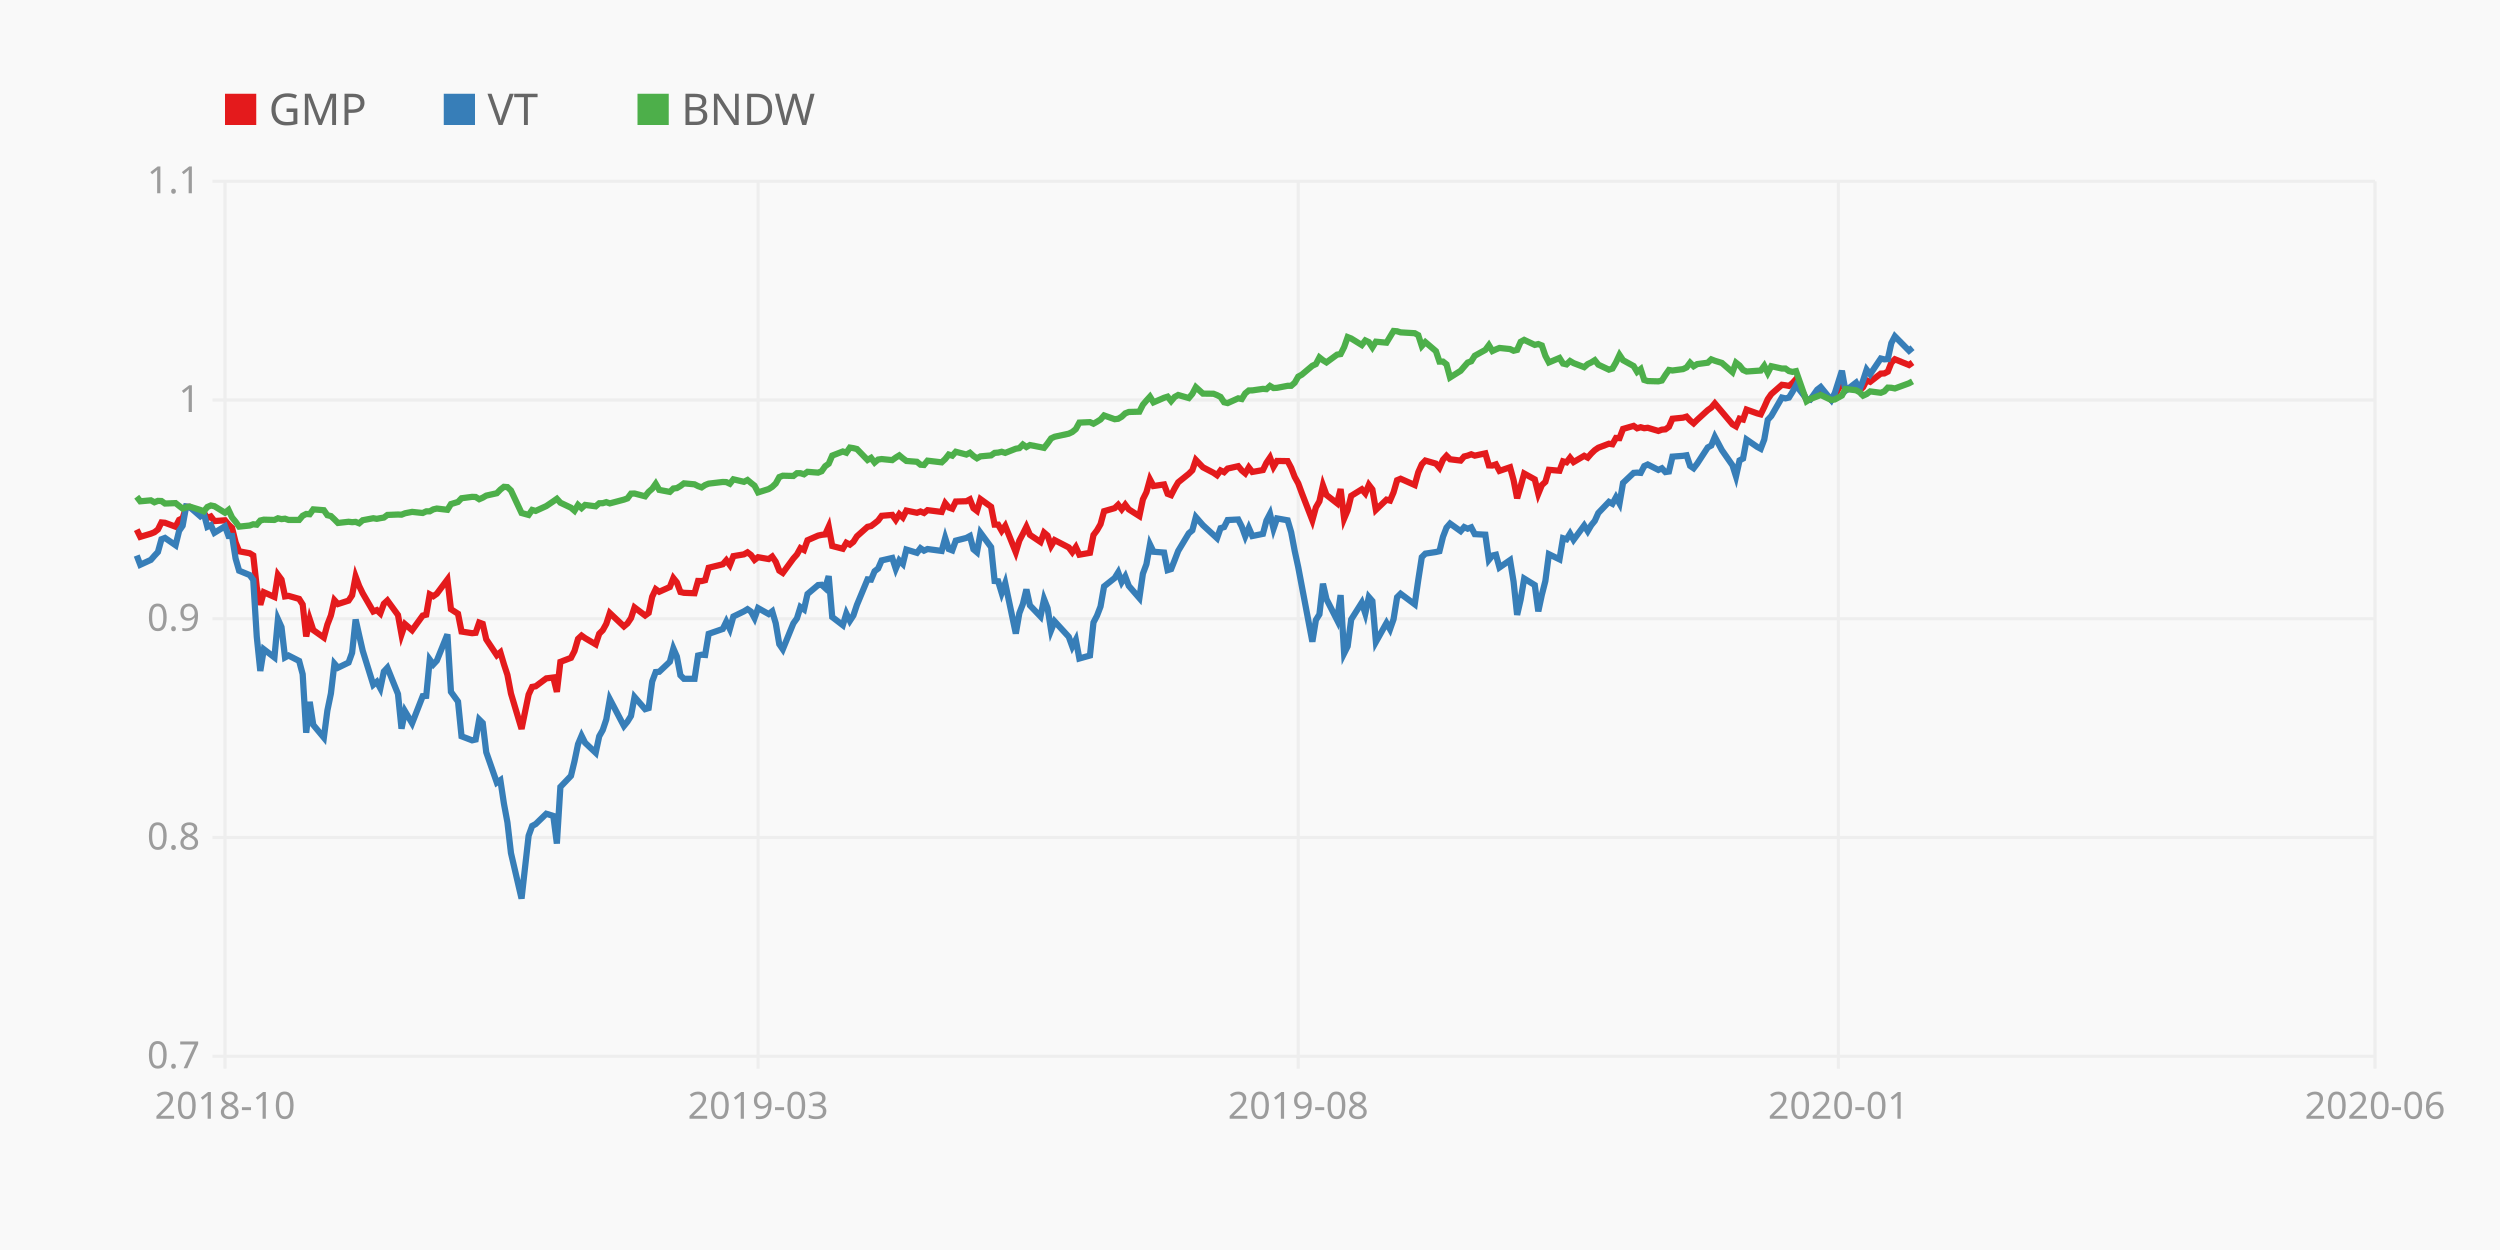
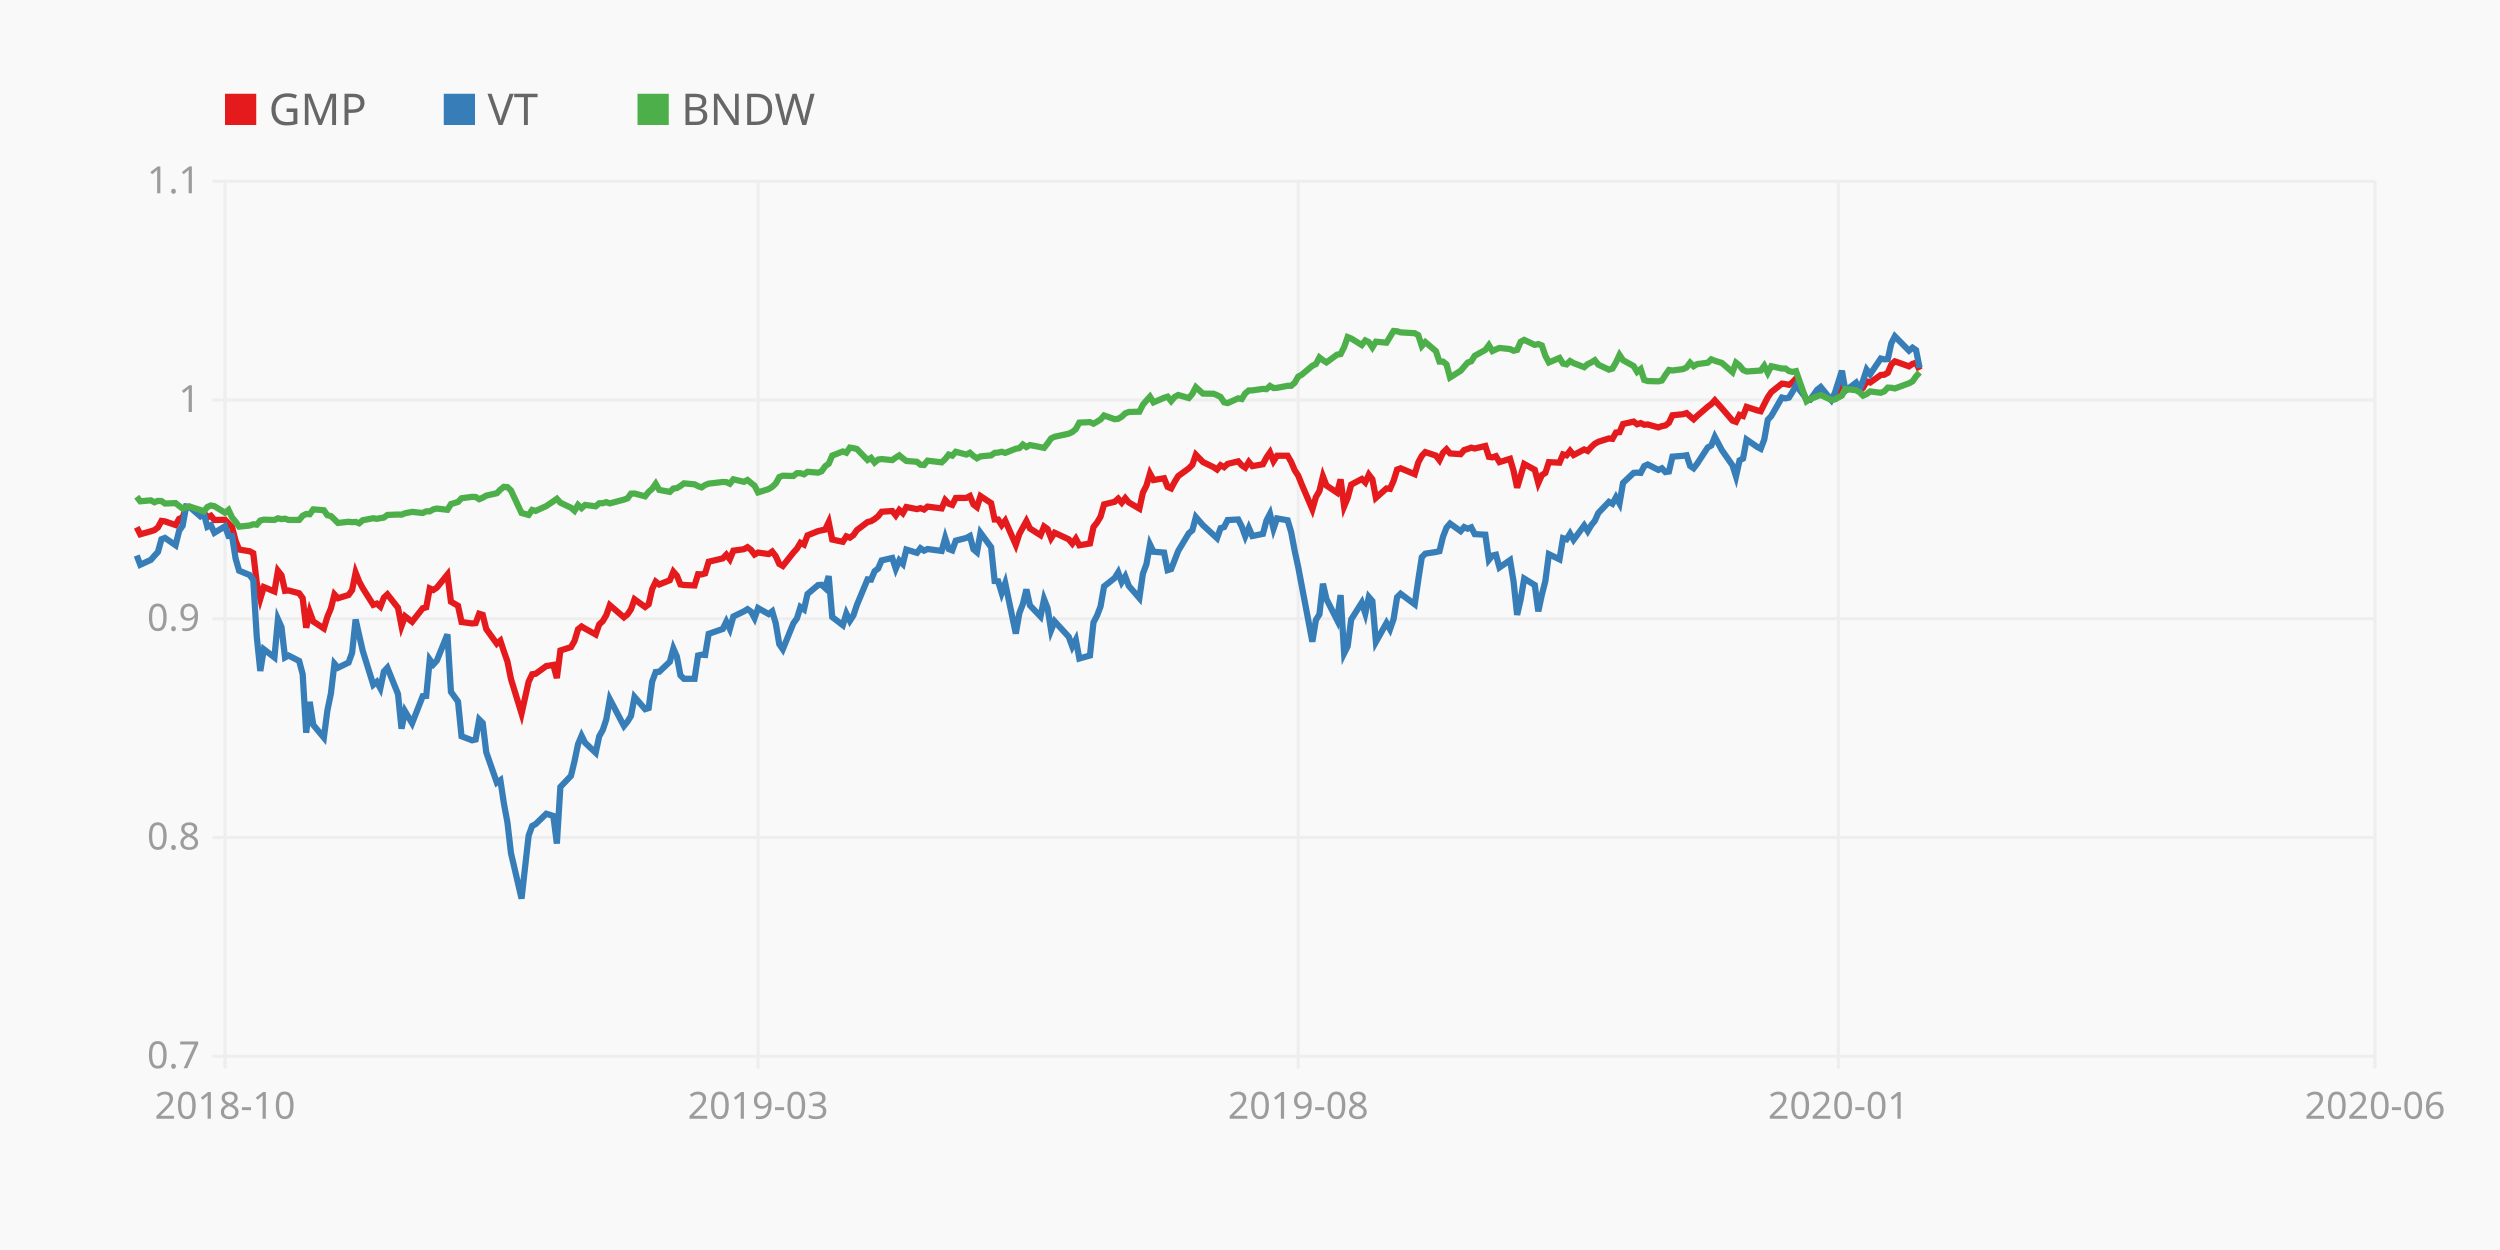
<svg xmlns="http://www.w3.org/2000/svg" height="400" version="1.1" width="800">
  <g>
    <rect fill="#f9f9f9" height="400" width="800" x="0" y="0" />
    <g transform="translate(40 40)">
      <g transform="translate(32 0)">
        <g transform="translate(0 0)">
          <g transform="translate(0 0)">
            <rect fill="#e41a1c" height="10" width="10" x="0" y="-10" />
            <text fill="#666" font-family="Monaco" font-size="14" x="14" y="0">GMP</text>
          </g>
          <g transform="translate(70 0)">
            <rect fill="#377eb8" height="10" width="10" x="0" y="-10" />
            <text fill="#666" font-family="Monaco" font-size="14" x="14" y="0">VT</text>
          </g>
          <g transform="translate(132 0)">
            <rect fill="#4daf4a" height="10" width="10" x="0" y="-10" />
            <text fill="#666" font-family="Monaco" font-size="14" x="14" y="0">BNDW</text>
          </g>
        </g>
      </g>
      <g transform="translate(0 18)">
        <g transform="translate(32 0)">
          <g class="axis bottom">
            <g class="tick">
              <line stroke="#eee" stroke-width="1" x1="0.0" x2="0.0" y1="0" y2="284.0" />
              <text dy="1em" fill="#9c9c9c" font-family="Monaco" text-anchor="middle" x="0.0" y="288.0">2018-10</text>
            </g>
            <g class="tick">
              <line stroke="#eee" stroke-width="1" x1="170.588" x2="170.588" y1="0" y2="284.0" />
              <text dy="1em" fill="#9c9c9c" font-family="Monaco" text-anchor="middle" x="170.588" y="288.0">2019-03</text>
            </g>
            <g class="tick">
              <line stroke="#eee" stroke-width="1" x1="343.435" x2="343.435" y1="0" y2="284.0" />
              <text dy="1em" fill="#9c9c9c" font-family="Monaco" text-anchor="middle" x="343.435" y="288.0">2019-08</text>
            </g>
            <g class="tick">
              <line stroke="#eee" stroke-width="1" x1="516.282" x2="516.282" y1="0" y2="284.0" />
              <text dy="1em" fill="#9c9c9c" font-family="Monaco" text-anchor="middle" x="516.282" y="288.0">2020-01</text>
            </g>
            <g class="tick">
              <line stroke="#eee" stroke-width="1" x1="688.0" x2="688.0" y1="0" y2="284.0" />
              <text dy="1em" fill="#9c9c9c" font-family="Monaco" text-anchor="middle" x="688.0" y="288.0">2020-06</text>
            </g>
          </g>
          <g class="axis left">
            <g class="tick">
              <line stroke="#eee" stroke-width="1" x1="-4" x2="688.0" y1="280" y2="280" />
              <text dy="0.32em" fill="#9c9c9c" font-family="Monaco" text-anchor="end" x="-8" y="280">0.7</text>
            </g>
            <g class="tick">
              <line stroke="#eee" stroke-width="1" x1="-4" x2="688.0" y1="210.00" y2="210.00" />
              <text dy="0.32em" fill="#9c9c9c" font-family="Monaco" text-anchor="end" x="-8" y="210.00">0.8</text>
            </g>
            <g class="tick">
              <line stroke="#eee" stroke-width="1" x1="-4" x2="688.0" y1="140.0" y2="140.0" />
              <text dy="0.32em" fill="#9c9c9c" font-family="Monaco" text-anchor="end" x="-8" y="140.0">0.9</text>
            </g>
            <g class="tick">
              <line stroke="#eee" stroke-width="1" x1="-4" x2="688.0" y1="70.00" y2="70.00" />
              <text dy="0.32em" fill="#9c9c9c" font-family="Monaco" text-anchor="end" x="-8" y="70.00">1</text>
            </g>
            <g class="tick">
              <line stroke="#eee" stroke-width="1" x1="-4" x2="688.0" y1="0" y2="0" />
              <text dy="0.32em" fill="#9c9c9c" font-family="Monaco" text-anchor="end" x="-8" y="0">1.1</text>
            </g>
          </g>
          <g>
            <g class="series lines">
-               <path d="M -28.243 111.489 L -27.113 113.786 L -23.724 112.775 L -22.594 112.321 L -21.465 111.445 L -20.335 109.183 L -19.205 109.293 L -15.816 110.545 L -14.686 108.363 L -13.557 107.821 L -12.427 104.202 L -11.297 104.19 L -7.908 106.309 L -6.778 106.02 L -5.649 107.792 L -4.519 107.285 L -3.389 108.746 L 0.0 108.498 L 1.13 109.854 L 2.259 110.912 L 3.389 115.55 L 4.519 118.42 L 7.908 119.041 L 9.038 119.738 L 10.167 129.994 L 11.297 135.524 L 12.427 131.523 L 15.816 133.018 L 16.946 125.936 L 18.076 127.462 L 19.205 132.842 L 20.335 132.678 L 23.724 133.649 L 24.854 135.441 L 25.984 145.674 L 27.113 140.178 L 28.243 143.62 L 31.632 146.019 L 32.762 141.869 L 33.892 138.928 L 35.021 134.057 L 36.151 135.286 L 39.54 134.195 L 40.67 132.506 L 41.8 126.494 L 42.929 129.507 L 44.059 131.843 L 47.448 137.681 L 48.578 137.232 L 49.708 138.299 L 50.837 135.209 L 51.967 134.158 L 55.356 138.808 L 56.486 145.047 L 57.616 141.74 L 59.875 143.681 L 63.264 138.982 L 64.394 138.703 L 65.524 132.192 L 66.654 132.792 L 67.783 131.996 L 71.172 127.461 L 72.302 136.951 L 74.562 138.398 L 75.691 144.092 L 79.08 144.624 L 80.21 144.498 L 81.34 141.218 L 82.47 141.634 L 83.599 146.584 L 86.989 151.69 L 88.118 150.743 L 89.248 154.527 L 90.378 157.965 L 91.507 163.923 L 94.897 175.254 L 97.156 164.263 L 98.286 161.81 L 99.415 161.607 L 102.805 159.082 L 105.064 158.798 L 106.194 163.399 L 107.323 153.799 L 110.713 152.513 L 111.842 150.322 L 112.972 146.44 L 114.102 145.386 L 115.232 146.198 L 118.621 148.19 L 119.75 144.797 L 120.88 143.671 L 122.01 141.63 L 123.14 138.164 L 127.658 142.442 L 128.788 141.489 L 129.918 139.803 L 131.048 136.385 L 134.437 138.962 L 135.567 138.141 L 136.696 132.951 L 137.826 130.546 L 138.956 131.36 L 142.345 129.845 L 143.475 126.988 L 144.604 128.386 L 145.734 131.442 L 146.864 131.701 L 150.253 131.838 L 151.383 127.914 L 152.512 127.948 L 153.642 127.661 L 154.772 123.68 L 159.291 122.571 L 160.42 121.279 L 161.55 122.822 L 162.68 119.965 L 166.069 119.395 L 167.199 118.752 L 168.328 119.6 L 169.458 121.158 L 170.588 120.301 L 173.977 120.899 L 175.107 120.1 L 176.236 121.766 L 177.366 124.604 L 178.496 125.331 L 181.885 120.709 L 183.015 119.443 L 184.144 117.403 L 185.274 117.997 L 186.404 114.877 L 189.793 113.392 L 190.923 113.147 L 192.053 113.025 L 193.182 110.536 L 194.312 116.721 L 197.701 117.6 L 198.831 115.689 L 199.961 116.275 L 201.09 115.382 L 202.22 113.614 L 205.609 110.589 L 206.739 110.344 L 207.869 109.494 L 208.998 108.588 L 210.128 107.061 L 213.517 106.773 L 214.647 108.354 L 215.777 106.544 L 216.906 107.586 L 218.036 105.385 L 221.425 106.085 L 222.555 105.671 L 223.685 106.148 L 224.814 105.249 L 229.333 105.824 L 230.463 103.031 L 231.593 104.387 L 232.722 104.786 L 233.852 102.49 L 237.241 102.396 L 238.371 101.801 L 239.501 104.631 L 240.631 105.498 L 241.76 101.728 L 245.149 104.166 L 246.279 109.881 L 247.409 109.891 L 248.539 111.861 L 249.668 110.27 L 253.057 118.717 L 254.187 114.993 L 255.317 112.835 L 256.447 110.564 L 257.576 113.149 L 260.966 115.432 L 262.095 112.429 L 263.225 113.4 L 264.355 116.681 L 265.484 114.844 L 270.003 117.18 L 271.133 118.693 L 272.263 117.068 L 273.392 119.505 L 276.782 118.904 L 277.911 113.202 L 279.041 111.708 L 280.171 109.743 L 281.3 105.584 L 284.69 104.606 L 285.819 103.527 L 286.949 104.981 L 288.079 103.491 L 289.209 104.995 L 292.598 107.141 L 293.727 101.791 L 294.857 99.504 L 295.987 95.411 L 297.117 97.525 L 300.506 97.024 L 301.635 100.024 L 302.765 100.456 L 303.895 98.266 L 305.025 96.341 L 308.414 93.616 L 309.544 92.494 L 310.673 89.174 L 312.933 91.532 L 316.322 93.3 L 317.452 94.078 L 318.581 92.536 L 319.711 93.093 L 320.841 91.946 L 324.23 91.178 L 325.36 92.539 L 326.489 93.484 L 327.619 91.576 L 328.749 93.024 L 332.138 92.42 L 333.268 90.08 L 334.397 88.415 L 335.527 91.38 L 336.657 89.506 L 340.046 89.561 L 341.176 91.697 L 342.305 94.617 L 343.435 96.668 L 344.565 99.744 L 347.954 108.493 L 349.084 104.373 L 350.213 102.413 L 351.343 97.318 L 352.473 100.394 L 355.862 103.041 L 356.992 98.495 L 358.122 107.955 L 359.251 105.282 L 360.381 100.671 L 363.77 98.581 L 364.9 99.877 L 366.03 97.15 L 367.159 98.623 L 368.289 105.152 L 371.678 101.89 L 372.808 102.184 L 373.938 99.564 L 375.067 95.671 L 376.197 95.196 L 380.716 97.207 L 381.846 93.112 L 382.975 90.561 L 384.105 89.381 L 387.494 90.363 L 388.624 91.687 L 389.754 89.114 L 390.883 87.854 L 392.013 88.968 L 395.402 89.387 L 396.532 88.071 L 397.662 87.794 L 398.791 87.373 L 399.921 87.805 L 403.31 87.079 L 404.44 90.929 L 405.57 90.975 L 406.7 90.598 L 407.829 92.68 L 411.218 91.526 L 412.348 95.646 L 413.478 101.452 L 414.608 97.597 L 415.737 93.535 L 419.126 95.406 L 420.256 99.998 L 421.386 97.232 L 422.516 96.205 L 423.645 92.339 L 427.034 92.634 L 428.164 89.631 L 429.294 89.942 L 430.424 88.453 L 431.553 89.863 L 434.943 87.858 L 436.072 88.444 L 437.202 87.143 L 438.332 86.053 L 439.461 85.272 L 442.851 83.986 L 443.98 84.169 L 445.11 82.142 L 446.24 82.201 L 447.369 79.255 L 450.759 78.281 L 451.888 79.055 L 453.018 78.712 L 454.148 79.027 L 455.278 78.892 L 458.667 79.902 L 459.796 79.493 L 460.926 79.389 L 462.056 78.587 L 463.186 75.995 L 466.575 75.653 L 467.704 75.321 L 468.834 76.548 L 469.964 77.48 L 471.094 76.356 L 474.483 73.247 L 475.612 72.436 L 476.742 71.079 L 479.002 73.764 L 482.391 77.784 L 483.521 78.442 L 484.65 75.969 L 485.78 76.256 L 486.91 73.079 L 490.299 74.286 L 491.429 74.594 L 492.558 72.269 L 493.688 69.726 L 494.818 68.107 L 498.207 65.135 L 499.337 65.281 L 500.466 65.488 L 501.596 64.586 L 502.726 63.317 L 506.115 69.988 L 507.245 69.826 L 509.504 67.645 L 510.634 66.964 L 514.023 70.00 L 515.153 68.659 L 517.412 64.129 L 518.542 66.801 L 521.931 65.521 L 523.061 67.009 L 524.19 65.894 L 525.32 63.725 L 526.45 64.177 L 529.839 61.554 L 530.969 61.502 L 532.099 60.924 L 533.228 58.079 L 534.358 56.963 L 538.877 58.811 L 540.007 58.003" fill="none" stroke="#e41a1c" stroke-width="2" />
+               <path d="M -28.243 110.736 L -27.113 112.974 L -23.724 112.013 L -22.594 111.636 L -21.465 110.791 L -20.335 108.693 L -19.205 108.852 L -15.816 110.006 L -14.686 108.043 L -13.557 107.601 L -12.427 104.213 L -11.297 104.184 L -7.908 106.228 L -6.778 105.991 L -5.649 107.538 L -4.519 107.032 L -3.389 108.406 L 0.0 108.324 L 1.13 109.52 L 2.259 110.674 L 3.389 115.079 L 4.519 117.856 L 7.908 118.407 L 9.038 119.026 L 10.167 128.559 L 11.297 133.598 L 12.427 129.864 L 15.816 131.259 L 16.946 124.645 L 18.076 126.08 L 19.205 131.066 L 20.335 130.943 L 23.724 131.845 L 24.854 133.413 L 25.984 142.874 L 27.113 137.777 L 28.243 140.861 L 31.632 143.109 L 32.762 139.369 L 33.892 136.657 L 35.021 132.21 L 36.151 133.434 L 39.54 132.393 L 40.67 130.834 L 41.8 125.245 L 42.929 128.074 L 44.059 130.174 L 47.448 135.549 L 48.578 135.146 L 49.708 136.121 L 50.837 133.239 L 51.967 132.202 L 55.356 136.511 L 56.486 142.308 L 57.616 139.205 L 59.875 140.975 L 63.264 136.638 L 64.394 136.341 L 65.524 130.294 L 66.654 130.806 L 67.783 130.049 L 71.172 125.866 L 72.302 134.548 L 74.562 135.842 L 75.691 141.045 L 79.08 141.508 L 80.21 141.394 L 81.34 138.399 L 82.47 138.75 L 83.599 143.299 L 86.989 147.986 L 88.118 147.024 L 89.248 150.474 L 90.378 153.673 L 91.507 159.281 L 94.897 170.319 L 97.156 160.157 L 98.286 157.765 L 99.415 157.599 L 102.805 155.144 L 105.064 154.771 L 106.194 158.986 L 107.323 150.161 L 110.713 149.081 L 111.842 147.117 L 112.972 143.379 L 114.102 142.472 L 115.232 143.153 L 118.621 145.035 L 119.75 141.814 L 120.88 140.767 L 122.01 138.848 L 123.14 135.659 L 127.658 139.545 L 128.788 138.632 L 129.918 136.958 L 131.048 133.78 L 134.437 136.237 L 135.567 135.373 L 136.696 130.484 L 137.826 128.136 L 138.956 129.031 L 142.345 127.671 L 143.475 124.94 L 144.604 126.229 L 145.734 129.019 L 146.864 129.199 L 150.253 129.349 L 151.383 125.746 L 152.512 125.806 L 153.642 125.486 L 154.772 121.757 L 159.291 120.689 L 160.42 119.493 L 161.55 120.963 L 162.68 118.209 L 166.069 117.737 L 167.199 117.098 L 168.328 117.953 L 169.458 119.463 L 170.588 118.82 L 173.977 119.299 L 175.107 118.506 L 176.236 119.977 L 177.366 122.466 L 178.496 123.109 L 181.885 118.823 L 183.015 117.584 L 184.144 115.69 L 185.274 116.267 L 186.404 113.312 L 189.793 111.953 L 190.923 111.694 L 192.053 111.466 L 193.182 109.097 L 194.312 114.655 L 197.701 115.377 L 198.831 113.631 L 199.961 114.057 L 201.09 113.241 L 202.22 111.619 L 205.609 109.061 L 206.739 108.785 L 207.869 108.103 L 208.998 107.193 L 210.128 105.764 L 213.517 105.52 L 214.647 106.93 L 215.777 105.199 L 216.906 106.234 L 218.036 104.251 L 221.425 104.92 L 222.555 104.602 L 223.685 105.051 L 224.814 104.118 L 229.333 104.69 L 230.463 102.021 L 231.593 103.177 L 232.722 103.574 L 233.852 101.352 L 237.241 101.329 L 238.371 100.735 L 239.501 103.436 L 240.631 104.295 L 241.76 100.75 L 245.149 102.992 L 246.279 108.241 L 247.409 108.244 L 248.539 110.054 L 249.668 108.602 L 253.057 116.351 L 254.187 112.88 L 255.317 110.794 L 256.447 108.741 L 257.576 111.097 L 260.966 113.264 L 262.095 110.493 L 263.225 111.291 L 264.355 114.225 L 265.484 112.48 L 270.003 114.58 L 271.133 115.947 L 272.263 114.371 L 273.392 116.486 L 276.782 115.917 L 277.911 110.658 L 279.041 109.225 L 280.171 107.35 L 281.3 103.396 L 284.69 102.573 L 285.819 101.562 L 286.949 102.864 L 288.079 101.405 L 289.209 102.769 L 292.598 104.755 L 293.727 99.628 L 294.857 97.409 L 295.987 93.519 L 297.117 95.613 L 300.506 95.043 L 301.635 97.803 L 302.765 98.306 L 303.895 96.177 L 305.025 94.345 L 308.414 91.884 L 309.544 90.747 L 310.673 87.512 L 312.933 89.848 L 316.322 91.492 L 317.452 92.247 L 318.581 90.857 L 319.711 91.496 L 320.841 90.449 L 324.23 89.628 L 325.36 90.907 L 326.489 91.654 L 327.619 89.817 L 328.749 91.16 L 332.138 90.564 L 333.268 88.397 L 334.397 86.778 L 335.527 89.579 L 336.657 87.835 L 340.046 87.839 L 341.176 89.823 L 342.305 92.464 L 343.435 94.229 L 344.565 97.041 L 347.954 104.961 L 349.084 101.097 L 350.213 99.125 L 351.343 94.457 L 352.473 97.364 L 355.862 99.644 L 356.992 95.41 L 358.122 104.036 L 359.251 101.324 L 360.381 97.074 L 363.77 95.283 L 364.9 96.382 L 366.03 93.888 L 367.159 95.376 L 368.289 101.308 L 371.678 98.302 L 372.808 98.441 L 373.938 95.875 L 375.067 92.266 L 376.197 91.851 L 380.716 93.737 L 381.846 89.979 L 382.975 87.858 L 384.105 86.674 L 387.494 87.792 L 388.624 89.26 L 389.754 86.87 L 390.883 85.765 L 392.013 87.098 L 395.402 87.334 L 396.532 86.017 L 397.662 85.667 L 398.791 85.247 L 399.921 85.522 L 403.31 84.714 L 404.44 88.181 L 405.57 88.357 L 406.7 87.97 L 407.829 89.871 L 411.218 88.824 L 412.348 92.688 L 413.478 98.061 L 414.608 94.296 L 415.737 90.48 L 419.126 92.331 L 420.256 96.577 L 421.386 94.04 L 422.516 93.322 L 423.645 89.884 L 427.034 90.057 L 428.164 87.395 L 429.294 87.704 L 430.424 86.244 L 431.553 87.602 L 434.943 85.832 L 436.072 86.306 L 437.202 85.06 L 438.332 83.997 L 439.461 83.373 L 442.851 82.294 L 443.98 82.438 L 445.11 80.416 L 446.24 80.299 L 447.369 77.684 L 450.759 76.914 L 451.888 77.766 L 453.018 77.384 L 454.148 77.924 L 455.278 77.824 L 458.667 78.769 L 459.796 78.37 L 460.926 78.146 L 462.056 77.287 L 463.186 74.892 L 466.575 74.543 L 467.704 74.197 L 468.834 75.228 L 469.964 76.174 L 471.094 75.081 L 474.483 72.162 L 475.612 71.334 L 476.742 70.105 L 479.002 72.648 L 482.391 76.592 L 483.521 76.987 L 484.65 74.754 L 485.78 75.122 L 486.91 72.208 L 490.299 73.312 L 491.429 73.593 L 492.558 71.325 L 493.688 69.126 L 494.818 67.47 L 498.207 64.764 L 499.337 64.899 L 500.466 65.148 L 501.596 64.33 L 502.726 63.135 L 506.115 70.019 L 507.245 69.818 L 509.504 67.731 L 510.634 67.066 L 514.023 70.00 L 515.153 68.742 L 517.412 64.446 L 518.542 66.778 L 521.931 65.618 L 523.061 67.045 L 524.19 66.088 L 525.32 64.038 L 526.45 64.397 L 529.839 61.993 L 530.969 61.912 L 532.099 61.289 L 533.228 58.65 L 534.358 57.63 L 538.877 59.229 L 540.007 58.434 L 541.136 58.07 L 542.266 60.402" fill="none" stroke="#e41a1c" stroke-width="2" />
            </g>
            <g class="series lines">
-               <path d="M -28.243 119.771 L -27.113 122.719 L -23.724 121.158 L -22.594 119.858 L -21.465 118.644 L -20.335 114.568 L -19.205 114.135 L -15.816 116.476 L -14.686 111.88 L -13.557 110.233 L -12.427 104.077 L -11.297 104.25 L -7.908 107.198 L -6.778 106.331 L -5.649 110.58 L -4.519 110.059 L -3.389 112.487 L 0.0 110.406 L 1.13 113.528 L 2.259 113.528 L 3.389 120.725 L 4.519 124.627 L 7.908 126.014 L 9.038 127.575 L 10.167 145.783 L 11.297 156.709 L 12.427 149.772 L 15.816 152.373 L 16.946 140.147 L 18.076 142.662 L 19.205 152.373 L 20.335 151.766 L 23.724 153.501 L 24.854 157.749 L 25.984 176.478 L 27.113 166.594 L 28.243 173.964 L 31.632 178.039 L 32.762 169.368 L 33.892 163.906 L 35.021 154.368 L 36.151 155.668 L 39.54 154.021 L 40.67 150.899 L 41.8 140.234 L 42.929 145.263 L 44.059 150.206 L 47.448 161.131 L 48.578 160.177 L 49.708 162.258 L 50.837 156.882 L 51.967 155.668 L 55.356 164.079 L 56.486 175.178 L 57.616 169.628 L 59.875 173.444 L 63.264 164.773 L 64.394 164.686 L 65.524 153.067 L 66.654 154.628 L 67.783 153.414 L 71.172 145.003 L 72.302 163.385 L 74.562 166.507 L 75.691 177.606 L 79.08 178.906 L 80.21 178.646 L 81.34 172.23 L 82.47 173.357 L 83.599 182.721 L 86.989 192.433 L 88.118 191.652 L 89.248 199.109 L 90.378 205.179 L 91.507 214.977 L 94.897 229.544 L 97.156 209.428 L 98.286 206.306 L 99.415 205.699 L 102.805 202.404 L 105.064 203.098 L 106.194 211.942 L 107.323 193.82 L 110.713 190.265 L 111.842 185.583 L 112.972 180.12 L 114.102 177.432 L 115.232 179.687 L 118.621 182.895 L 119.75 177.606 L 120.88 175.611 L 122.01 172.23 L 123.14 165.726 L 127.658 174.311 L 128.788 172.923 L 129.918 171.102 L 131.048 165.033 L 134.437 168.935 L 135.567 168.588 L 136.696 160.09 L 137.826 157.056 L 138.956 156.969 L 142.345 153.761 L 143.475 149.512 L 144.604 152.113 L 145.734 158.096 L 146.864 159.223 L 150.253 159.223 L 151.383 151.766 L 152.512 151.506 L 153.642 151.593 L 154.772 144.83 L 159.291 143.269 L 160.42 140.928 L 161.55 143.269 L 162.68 139.28 L 166.069 137.633 L 167.199 136.939 L 168.328 137.72 L 169.458 139.801 L 170.588 136.592 L 173.977 138.5 L 175.107 137.633 L 176.236 141.448 L 177.366 148.125 L 178.496 149.772 L 181.885 141.448 L 183.015 139.887 L 184.144 136.246 L 185.274 137.026 L 186.404 132.083 L 189.793 129.222 L 190.923 129.135 L 192.053 130.176 L 193.182 126.361 L 194.312 139.454 L 197.701 142.055 L 198.831 138.327 L 199.961 140.668 L 201.09 138.933 L 202.22 135.552 L 205.609 127.401 L 206.739 127.488 L 207.869 124.8 L 208.998 123.933 L 210.128 121.332 L 213.517 120.551 L 214.647 124.02 L 215.777 121.332 L 216.906 122.459 L 218.036 117.863 L 221.425 118.904 L 222.555 117.43 L 223.685 118.21 L 224.814 117.69 L 229.333 118.297 L 230.463 114.135 L 231.593 117.69 L 232.722 118.123 L 233.852 115.002 L 237.241 114.135 L 238.371 113.528 L 239.501 117.777 L 240.631 118.73 L 241.76 112.487 L 245.149 117.083 L 246.279 127.921 L 247.409 128.008 L 248.539 131.737 L 249.668 128.615 L 253.057 144.743 L 254.187 138.24 L 255.317 135.292 L 256.447 130.609 L 257.576 135.725 L 260.966 139.28 L 262.095 133.731 L 263.225 136.592 L 264.355 143.702 L 265.484 140.841 L 270.003 145.783 L 271.133 148.905 L 272.263 146.737 L 273.392 152.72 L 276.782 151.766 L 277.911 141.188 L 279.041 139.02 L 280.171 136.072 L 281.3 129.656 L 284.69 126.968 L 285.819 125.147 L 286.949 128.268 L 288.079 126.447 L 289.209 129.482 L 292.598 133.384 L 293.727 125.58 L 294.857 122.546 L 295.987 116.216 L 297.117 118.557 L 300.506 118.817 L 301.635 124.453 L 302.765 124.106 L 303.895 121.245 L 305.025 118.297 L 308.414 112.661 L 309.544 111.707 L 310.673 107.458 L 312.933 110.059 L 316.322 113.181 L 317.452 114.221 L 318.581 111.013 L 319.711 110.666 L 320.841 108.412 L 324.23 108.239 L 325.36 110.493 L 326.489 113.615 L 327.619 110.927 L 328.749 113.528 L 332.138 112.834 L 333.268 108.585 L 334.397 106.418 L 335.527 111.187 L 336.657 107.892 L 340.046 108.499 L 341.176 112.314 L 342.305 118.297 L 343.435 123.499 L 344.565 129.482 L 347.954 147.344 L 349.084 140.408 L 350.213 138.587 L 351.343 128.789 L 352.473 133.731 L 355.862 140.408 L 356.992 132.43 L 358.122 151.073 L 359.251 148.818 L 360.381 140.234 L 363.77 134.858 L 364.9 138.327 L 366.03 133.037 L 367.159 134.338 L 368.289 147.431 L 371.678 141.361 L 372.808 143.356 L 373.938 140.147 L 375.067 133.124 L 376.197 131.997 L 380.716 135.378 L 381.846 127.575 L 382.975 120.291 L 384.105 119.164 L 387.494 118.644 L 388.624 118.384 L 389.754 113.788 L 390.883 110.84 L 392.013 109.539 L 395.402 111.967 L 396.532 110.666 L 397.662 111.187 L 398.791 110.753 L 399.921 112.921 L 403.31 113.094 L 404.44 121.158 L 405.57 119.771 L 406.7 119.511 L 407.829 123.586 L 411.218 121.245 L 412.348 128.182 L 413.478 138.76 L 414.608 133.904 L 415.737 127.141 L 419.126 129.222 L 420.256 137.633 L 421.386 132.344 L 422.516 127.921 L 423.645 119.337 L 427.034 120.985 L 428.164 114.221 L 429.294 114.568 L 430.424 112.747 L 431.553 114.742 L 434.943 110.146 L 436.072 111.967 L 437.202 110.059 L 438.332 108.672 L 439.461 106.158 L 442.851 102.603 L 443.98 103.209 L 445.11 101.128 L 446.24 103.123 L 447.369 96.533 L 450.759 93.325 L 451.888 93.238 L 453.018 93.325 L 454.148 91.157 L 455.278 90.637 L 458.667 92.371 L 459.796 91.851 L 460.926 93.065 L 462.056 92.891 L 463.186 88.122 L 466.575 87.862 L 467.704 87.689 L 468.834 91.07 L 469.964 91.851 L 471.094 90.377 L 474.483 85.174 L 475.612 84.567 L 476.742 81.792 L 479.002 86.041 L 482.391 90.897 L 483.521 94.452 L 484.65 89.336 L 485.78 88.729 L 486.91 82.659 L 490.299 85.001 L 491.429 85.608 L 492.558 82.659 L 493.688 76.33 L 494.818 75.116 L 498.207 69.22 L 499.337 69.48 L 500.466 69.22 L 501.596 67.399 L 502.726 65.318 L 506.115 69.653 L 507.245 69.913 L 509.504 66.705 L 510.634 65.838 L 514.023 70.00 L 515.153 67.746 L 517.412 60.635 L 518.542 67.052 L 521.931 64.451 L 523.061 66.618 L 524.19 63.757 L 525.32 60.289 L 526.45 61.763 L 529.839 56.734 L 530.969 56.994 L 532.099 56.907 L 533.228 51.791 L 534.358 49.623 L 538.877 54.219 L 540.007 53.265" fill="none" stroke="#377eb8" stroke-width="2" />
+               <path d="M -28.243 119.771 L -27.113 122.719 L -23.724 121.158 L -22.594 119.858 L -21.465 118.644 L -20.335 114.568 L -19.205 114.135 L -15.816 116.476 L -14.686 111.88 L -13.557 110.233 L -12.427 104.077 L -11.297 104.25 L -7.908 107.198 L -6.778 106.331 L -5.649 110.58 L -4.519 110.059 L -3.389 112.487 L 0.0 110.406 L 1.13 113.528 L 2.259 113.528 L 3.389 120.725 L 4.519 124.627 L 7.908 126.014 L 9.038 127.575 L 10.167 145.783 L 11.297 156.709 L 12.427 149.772 L 15.816 152.373 L 16.946 140.147 L 18.076 142.662 L 19.205 152.373 L 20.335 151.766 L 23.724 153.501 L 24.854 157.749 L 25.984 176.478 L 27.113 166.594 L 28.243 173.964 L 31.632 178.039 L 32.762 169.368 L 33.892 163.906 L 35.021 154.368 L 36.151 155.668 L 39.54 154.021 L 40.67 150.899 L 41.8 140.234 L 42.929 145.263 L 44.059 150.206 L 47.448 161.131 L 48.578 160.177 L 49.708 162.258 L 50.837 156.882 L 51.967 155.668 L 55.356 164.079 L 56.486 175.178 L 57.616 169.628 L 59.875 173.444 L 63.264 164.773 L 64.394 164.686 L 65.524 153.067 L 66.654 154.628 L 67.783 153.414 L 71.172 145.003 L 72.302 163.385 L 74.562 166.507 L 75.691 177.606 L 79.08 178.906 L 80.21 178.646 L 81.34 172.23 L 82.47 173.357 L 83.599 182.721 L 86.989 192.433 L 88.118 191.652 L 89.248 199.109 L 90.378 205.179 L 91.507 214.977 L 94.897 229.544 L 97.156 209.428 L 98.286 206.306 L 99.415 205.699 L 102.805 202.404 L 105.064 203.098 L 106.194 211.942 L 107.323 193.82 L 110.713 190.265 L 111.842 185.583 L 112.972 180.12 L 114.102 177.432 L 115.232 179.687 L 118.621 182.895 L 119.75 177.606 L 120.88 175.611 L 122.01 172.23 L 123.14 165.726 L 127.658 174.311 L 128.788 172.923 L 129.918 171.102 L 131.048 165.033 L 134.437 168.935 L 135.567 168.588 L 136.696 160.09 L 137.826 157.056 L 138.956 156.969 L 142.345 153.761 L 143.475 149.512 L 144.604 152.113 L 145.734 158.096 L 146.864 159.223 L 150.253 159.223 L 151.383 151.766 L 152.512 151.506 L 153.642 151.593 L 154.772 144.83 L 159.291 143.269 L 160.42 140.928 L 161.55 143.269 L 162.68 139.28 L 166.069 137.633 L 167.199 136.939 L 168.328 137.72 L 169.458 139.801 L 170.588 136.592 L 173.977 138.5 L 175.107 137.633 L 176.236 141.448 L 177.366 148.125 L 178.496 149.772 L 181.885 141.448 L 183.015 139.887 L 184.144 136.246 L 185.274 137.026 L 186.404 132.083 L 189.793 129.222 L 190.923 129.135 L 192.053 130.176 L 193.182 126.361 L 194.312 139.454 L 197.701 142.055 L 198.831 138.327 L 199.961 140.668 L 201.09 138.933 L 202.22 135.552 L 205.609 127.401 L 206.739 127.488 L 207.869 124.8 L 208.998 123.933 L 210.128 121.332 L 213.517 120.551 L 214.647 124.02 L 215.777 121.332 L 216.906 122.459 L 218.036 117.863 L 221.425 118.904 L 222.555 117.43 L 223.685 118.21 L 224.814 117.69 L 229.333 118.297 L 230.463 114.135 L 231.593 117.69 L 232.722 118.123 L 233.852 115.002 L 237.241 114.135 L 238.371 113.528 L 239.501 117.777 L 240.631 118.73 L 241.76 112.487 L 245.149 117.083 L 246.279 127.921 L 247.409 128.008 L 248.539 131.737 L 249.668 128.615 L 253.057 144.743 L 254.187 138.24 L 255.317 135.292 L 256.447 130.609 L 257.576 135.725 L 260.966 139.28 L 262.095 133.731 L 263.225 136.592 L 264.355 143.702 L 265.484 140.841 L 270.003 145.783 L 271.133 148.905 L 272.263 146.737 L 273.392 152.72 L 276.782 151.766 L 277.911 141.188 L 279.041 139.02 L 280.171 136.072 L 281.3 129.656 L 284.69 126.968 L 285.819 125.147 L 286.949 128.268 L 288.079 126.447 L 289.209 129.482 L 292.598 133.384 L 293.727 125.58 L 294.857 122.546 L 295.987 116.216 L 297.117 118.557 L 300.506 118.817 L 301.635 124.453 L 302.765 124.106 L 303.895 121.245 L 305.025 118.297 L 308.414 112.661 L 309.544 111.707 L 310.673 107.458 L 312.933 110.059 L 316.322 113.181 L 317.452 114.221 L 318.581 111.013 L 319.711 110.666 L 320.841 108.412 L 324.23 108.239 L 325.36 110.493 L 326.489 113.615 L 327.619 110.927 L 328.749 113.528 L 332.138 112.834 L 333.268 108.585 L 334.397 106.418 L 335.527 111.187 L 336.657 107.892 L 340.046 108.499 L 341.176 112.314 L 342.305 118.297 L 343.435 123.499 L 344.565 129.482 L 347.954 147.344 L 349.084 140.408 L 350.213 138.587 L 351.343 128.789 L 352.473 133.731 L 355.862 140.408 L 356.992 132.43 L 358.122 151.073 L 359.251 148.818 L 360.381 140.234 L 363.77 134.858 L 364.9 138.327 L 366.03 133.037 L 367.159 134.338 L 368.289 147.431 L 371.678 141.361 L 372.808 143.356 L 373.938 140.147 L 375.067 133.124 L 376.197 131.997 L 380.716 135.378 L 381.846 127.575 L 382.975 120.291 L 384.105 119.164 L 387.494 118.644 L 388.624 118.384 L 389.754 113.788 L 390.883 110.84 L 392.013 109.539 L 395.402 111.967 L 396.532 110.666 L 397.662 111.187 L 398.791 110.753 L 399.921 112.921 L 403.31 113.094 L 404.44 121.158 L 405.57 119.771 L 406.7 119.511 L 407.829 123.586 L 411.218 121.245 L 412.348 128.182 L 413.478 138.76 L 414.608 133.904 L 415.737 127.141 L 419.126 129.222 L 420.256 137.633 L 421.386 132.344 L 422.516 127.921 L 423.645 119.337 L 427.034 120.985 L 428.164 114.221 L 429.294 114.568 L 430.424 112.747 L 431.553 114.742 L 434.943 110.146 L 436.072 111.967 L 437.202 110.059 L 438.332 108.672 L 439.461 106.158 L 442.851 102.603 L 443.98 103.209 L 445.11 101.128 L 446.24 103.123 L 447.369 96.533 L 450.759 93.325 L 451.888 93.238 L 453.018 93.325 L 454.148 91.157 L 455.278 90.637 L 458.667 92.371 L 459.796 91.851 L 460.926 93.065 L 462.056 92.891 L 463.186 88.122 L 466.575 87.862 L 467.704 87.689 L 468.834 91.07 L 469.964 91.851 L 471.094 90.377 L 474.483 85.174 L 475.612 84.567 L 476.742 81.792 L 479.002 86.041 L 482.391 90.897 L 483.521 94.452 L 484.65 89.336 L 485.78 88.729 L 486.91 82.659 L 490.299 85.001 L 491.429 85.608 L 492.558 82.659 L 493.688 76.33 L 494.818 75.116 L 498.207 69.22 L 499.337 69.48 L 500.466 69.22 L 501.596 67.399 L 502.726 65.318 L 506.115 69.653 L 507.245 69.913 L 509.504 66.705 L 510.634 65.838 L 514.023 70.00 L 515.153 67.746 L 517.412 60.635 L 518.542 67.052 L 521.931 64.451 L 523.061 66.618 L 524.19 63.757 L 525.32 60.289 L 526.45 61.763 L 529.839 56.734 L 530.969 56.994 L 532.099 56.907 L 533.228 51.791 L 534.358 49.623 L 538.877 54.219 L 540.007 53.265 L 541.136 54.046 L 542.266 59.682" fill="none" stroke="#377eb8" stroke-width="2" />
            </g>
            <g class="series lines">
-               <path d="M -28.243 100.948 L -27.113 102.417 L -23.724 102.106 L -22.594 102.729 L -21.465 102.284 L -20.335 102.328 L -19.205 103.13 L -15.816 102.996 L -14.686 103.887 L -13.557 104.751 L -12.427 104.361 L -11.297 104.113 L -7.908 105.178 L -6.778 105.623 L -5.649 104.243 L -4.519 103.753 L -3.389 103.985 L 0.0 106.069 L 1.13 105.178 L 2.259 107.583 L 3.389 108.963 L 4.519 110.522 L 7.908 110.165 L 9.038 109.765 L 10.167 109.898 L 11.297 108.562 L 12.427 108.296 L 15.816 108.384 L 16.946 107.85 L 18.076 108.117 L 19.205 107.983 L 20.335 108.384 L 23.724 108.384 L 24.854 107.048 L 25.984 106.469 L 27.113 106.559 L 28.243 105 L 31.632 105.267 L 32.762 106.869 L 33.892 107.137 L 35.021 108.206 L 36.151 109.346 L 39.54 108.963 L 40.67 109.097 L 41.8 109.008 L 42.929 109.453 L 44.059 108.473 L 47.448 107.836 L 48.578 108.028 L 49.708 107.806 L 50.837 107.625 L 51.967 106.781 L 55.356 106.645 L 56.486 106.699 L 57.616 106.247 L 59.875 105.802 L 63.264 106.158 L 64.394 105.634 L 65.524 105.623 L 66.654 105 L 67.783 104.737 L 71.172 105.134 L 72.302 103.308 L 74.562 102.622 L 75.691 101.438 L 79.08 100.992 L 80.21 101.037 L 81.34 101.749 L 82.47 101.26 L 83.599 100.592 L 86.989 99.835 L 88.118 98.677 L 89.248 97.786 L 90.378 97.875 L 91.507 98.944 L 94.897 106.158 L 97.156 106.781 L 98.286 105.178 L 99.415 105.49 L 102.805 103.945 L 105.064 102.417 L 106.194 101.616 L 107.323 102.863 L 110.713 104.466 L 111.842 105.445 L 112.972 103.575 L 114.102 104.599 L 115.232 103.575 L 118.621 104.02 L 119.75 103.041 L 120.88 103.019 L 122.01 102.684 L 123.14 103.085 L 127.658 101.883 L 128.788 101.482 L 129.918 99.968 L 131.048 99.924 L 134.437 100.814 L 135.567 99.389 L 136.696 98.41 L 137.826 96.807 L 138.956 98.766 L 142.345 99.407 L 143.475 98.321 L 144.604 98.187 L 145.734 97.519 L 146.864 96.673 L 150.253 96.985 L 151.383 97.557 L 152.512 97.964 L 153.642 97.203 L 154.772 96.762 L 159.291 96.228 L 160.42 96.272 L 161.55 96.798 L 162.68 95.382 L 166.069 96.183 L 167.199 95.604 L 168.328 96.539 L 169.458 97.43 L 170.588 99.567 L 173.977 98.499 L 175.107 97.786 L 176.236 96.717 L 177.366 94.669 L 178.496 94.224 L 181.885 94.313 L 183.015 93.422 L 184.144 93.422 L 185.274 93.779 L 186.404 92.977 L 189.793 93.244 L 190.923 92.799 L 192.053 91.196 L 193.182 90.394 L 194.312 87.789 L 197.701 86.476 L 198.831 86.877 L 199.961 85.229 L 201.09 85.407 L 202.22 85.692 L 205.609 89.192 L 206.739 88.524 L 207.869 90.014 L 208.998 89.059 L 210.128 88.898 L 213.517 89.237 L 214.647 88.416 L 215.777 87.723 L 216.906 88.658 L 218.036 89.504 L 221.425 89.771 L 222.555 90.706 L 223.685 90.795 L 224.814 89.415 L 229.333 89.949 L 230.463 88.898 L 231.593 87.455 L 232.722 87.812 L 233.852 86.565 L 237.241 87.455 L 238.371 86.877 L 239.501 87.901 L 240.631 88.658 L 241.76 88.034 L 245.149 87.726 L 246.279 86.921 L 247.409 86.832 L 248.539 86.565 L 249.668 86.921 L 253.057 85.593 L 254.187 85.407 L 255.317 84.255 L 256.447 85.051 L 257.576 84.416 L 260.966 85.08 L 262.095 85.318 L 263.225 83.882 L 264.355 82.29 L 265.484 81.756 L 270.003 80.776 L 271.133 80.242 L 272.263 79.307 L 273.392 77.232 L 276.782 77.08 L 277.911 77.584 L 279.041 76.947 L 280.171 76.234 L 281.3 74.947 L 284.69 76.145 L 285.819 76.011 L 286.949 75.344 L 288.079 74.275 L 289.209 73.83 L 292.598 73.74 L 293.727 71.514 L 294.857 70.178 L 295.987 68.931 L 297.117 70.757 L 300.506 69.288 L 301.635 68.931 L 302.765 70.356 L 303.895 69.02 L 305.025 68.397 L 308.414 69.377 L 309.544 68.041 L 310.673 65.903 L 312.933 67.952 L 316.322 67.996 L 317.452 68.441 L 318.581 69.02 L 319.711 70.728 L 320.841 70.989 L 324.23 69.466 L 325.36 69.688 L 326.489 67.863 L 327.619 66.949 L 328.749 66.927 L 332.138 66.439 L 333.268 66.527 L 334.397 65.503 L 335.527 66.17 L 336.657 66.106 L 340.046 65.458 L 341.176 65.458 L 342.305 64.478 L 343.435 62.519 L 344.565 61.896 L 347.954 59.046 L 349.084 58.511 L 350.213 56.374 L 351.343 57.265 L 352.473 57.966 L 355.862 55.483 L 356.992 55.305 L 358.122 53.079 L 359.251 49.873 L 360.381 50.318 L 363.77 52.411 L 364.9 50.941 L 366.03 51.476 L 367.159 53.168 L 368.289 51.342 L 371.678 51.654 L 372.808 49.784 L 373.938 47.913 L 375.067 48.003 L 376.197 48.359 L 380.716 48.626 L 381.846 49.249 L 382.975 52.723 L 384.105 51.476 L 387.494 54.37 L 388.624 57.71 L 389.754 57.71 L 390.883 58.6 L 392.013 62.786 L 395.402 60.649 L 396.532 59.313 L 397.662 58.022 L 398.791 57.616 L 399.921 55.84 L 403.31 53.969 L 404.44 52.455 L 405.57 54.326 L 406.7 53.8 L 407.829 53.346 L 411.218 53.702 L 412.348 54.237 L 413.478 53.969 L 414.608 51.387 L 415.737 50.763 L 419.126 52.366 L 420.256 52.099 L 421.386 52.545 L 422.516 55.84 L 423.645 57.977 L 427.034 56.552 L 428.164 58.333 L 429.294 58.601 L 430.424 57.532 L 431.553 58.2 L 434.943 59.491 L 436.072 58.506 L 437.202 57.977 L 438.332 57.265 L 439.461 58.69 L 442.851 60.293 L 443.98 59.936 L 445.11 57.977 L 446.24 55.573 L 447.369 57.265 L 450.759 59.135 L 451.888 61.005 L 453.018 60.115 L 454.148 63.588 L 455.278 63.944 L 458.667 64.033 L 459.796 63.766 L 460.926 61.985 L 462.056 60.382 L 463.186 60.56 L 466.575 60.115 L 467.704 59.58 L 468.834 58.066 L 469.964 59.19 L 471.094 58.511 L 474.483 58.066 L 475.612 56.997 L 476.742 57.443 L 479.002 58.138 L 482.391 61.094 L 483.521 58.066 L 484.65 58.957 L 485.78 60.382 L 486.91 60.886 L 490.299 60.649 L 491.429 60.578 L 492.558 59.046 L 493.688 61.321 L 494.818 59.187 L 498.207 59.936 L 499.337 59.936 L 500.466 60.738 L 501.596 61.005 L 502.726 60.77 L 506.115 70.415 L 507.245 69.715 L 509.504 68.842 L 510.634 68.397 L 514.023 70.00 L 515.153 69.822 L 517.412 68.575 L 518.542 66.482 L 521.931 66.883 L 523.061 67.506 L 524.19 68.613 L 525.32 68.099 L 526.45 67.25 L 529.839 67.69 L 530.969 67.239 L 532.099 66.037 L 533.228 66.081 L 534.358 66.304 L 538.877 64.656 L 540.007 64.033" fill="none" stroke="#4daf4a" stroke-width="2" />
+               <path d="M -28.243 100.948 L -27.113 102.417 L -23.724 102.106 L -22.594 102.729 L -21.465 102.284 L -20.335 102.328 L -19.205 103.13 L -15.816 102.996 L -14.686 103.887 L -13.557 104.751 L -12.427 104.361 L -11.297 104.113 L -7.908 105.178 L -6.778 105.623 L -5.649 104.243 L -4.519 103.753 L -3.389 103.985 L 0.0 106.069 L 1.13 105.178 L 2.259 107.583 L 3.389 108.963 L 4.519 110.522 L 7.908 110.165 L 9.038 109.765 L 10.167 109.898 L 11.297 108.562 L 12.427 108.296 L 15.816 108.384 L 16.946 107.85 L 18.076 108.117 L 19.205 107.983 L 20.335 108.384 L 23.724 108.384 L 24.854 107.048 L 25.984 106.469 L 27.113 106.559 L 28.243 105 L 31.632 105.267 L 32.762 106.869 L 33.892 107.137 L 35.021 108.206 L 36.151 109.346 L 39.54 108.963 L 40.67 109.097 L 41.8 109.008 L 42.929 109.453 L 44.059 108.473 L 47.448 107.836 L 48.578 108.028 L 49.708 107.806 L 50.837 107.625 L 51.967 106.781 L 55.356 106.645 L 56.486 106.699 L 57.616 106.247 L 59.875 105.802 L 63.264 106.158 L 64.394 105.634 L 65.524 105.623 L 66.654 105 L 67.783 104.737 L 71.172 105.134 L 72.302 103.308 L 74.562 102.622 L 75.691 101.438 L 79.08 100.992 L 80.21 101.037 L 81.34 101.749 L 82.47 101.26 L 83.599 100.592 L 86.989 99.835 L 88.118 98.677 L 89.248 97.786 L 90.378 97.875 L 91.507 98.944 L 94.897 106.158 L 97.156 106.781 L 98.286 105.178 L 99.415 105.49 L 102.805 103.945 L 105.064 102.417 L 106.194 101.616 L 107.323 102.863 L 110.713 104.466 L 111.842 105.445 L 112.972 103.575 L 114.102 104.599 L 115.232 103.575 L 118.621 104.02 L 119.75 103.041 L 120.88 103.019 L 122.01 102.684 L 123.14 103.085 L 127.658 101.883 L 128.788 101.482 L 129.918 99.968 L 131.048 99.924 L 134.437 100.814 L 135.567 99.389 L 136.696 98.41 L 137.826 96.807 L 138.956 98.766 L 142.345 99.407 L 143.475 98.321 L 144.604 98.187 L 145.734 97.519 L 146.864 96.673 L 150.253 96.985 L 151.383 97.557 L 152.512 97.964 L 153.642 97.203 L 154.772 96.762 L 159.291 96.228 L 160.42 96.272 L 161.55 96.798 L 162.68 95.382 L 166.069 96.183 L 167.199 95.604 L 168.328 96.539 L 169.458 97.43 L 170.588 99.567 L 173.977 98.499 L 175.107 97.786 L 176.236 96.717 L 177.366 94.669 L 178.496 94.224 L 181.885 94.313 L 183.015 93.422 L 184.144 93.422 L 185.274 93.779 L 186.404 92.977 L 189.793 93.244 L 190.923 92.799 L 192.053 91.196 L 193.182 90.394 L 194.312 87.789 L 197.701 86.476 L 198.831 86.877 L 199.961 85.229 L 201.09 85.407 L 202.22 85.692 L 205.609 89.192 L 206.739 88.524 L 207.869 90.014 L 208.998 89.059 L 210.128 88.898 L 213.517 89.237 L 214.647 88.416 L 215.777 87.723 L 216.906 88.658 L 218.036 89.504 L 221.425 89.771 L 222.555 90.706 L 223.685 90.795 L 224.814 89.415 L 229.333 89.949 L 230.463 88.898 L 231.593 87.455 L 232.722 87.812 L 233.852 86.565 L 237.241 87.455 L 238.371 86.877 L 239.501 87.901 L 240.631 88.658 L 241.76 88.034 L 245.149 87.726 L 246.279 86.921 L 247.409 86.832 L 248.539 86.565 L 249.668 86.921 L 253.057 85.593 L 254.187 85.407 L 255.317 84.255 L 256.447 85.051 L 257.576 84.416 L 260.966 85.08 L 262.095 85.318 L 263.225 83.882 L 264.355 82.29 L 265.484 81.756 L 270.003 80.776 L 271.133 80.242 L 272.263 79.307 L 273.392 77.232 L 276.782 77.08 L 277.911 77.584 L 279.041 76.947 L 280.171 76.234 L 281.3 74.947 L 284.69 76.145 L 285.819 76.011 L 286.949 75.344 L 288.079 74.275 L 289.209 73.83 L 292.598 73.74 L 293.727 71.514 L 294.857 70.178 L 295.987 68.931 L 297.117 70.757 L 300.506 69.288 L 301.635 68.931 L 302.765 70.356 L 303.895 69.02 L 305.025 68.397 L 308.414 69.377 L 309.544 68.041 L 310.673 65.903 L 312.933 67.952 L 316.322 67.996 L 317.452 68.441 L 318.581 69.02 L 319.711 70.728 L 320.841 70.989 L 324.23 69.466 L 325.36 69.688 L 326.489 67.863 L 327.619 66.949 L 328.749 66.927 L 332.138 66.439 L 333.268 66.527 L 334.397 65.503 L 335.527 66.17 L 336.657 66.106 L 340.046 65.458 L 341.176 65.458 L 342.305 64.478 L 343.435 62.519 L 344.565 61.896 L 347.954 59.046 L 349.084 58.511 L 350.213 56.374 L 351.343 57.265 L 352.473 57.966 L 355.862 55.483 L 356.992 55.305 L 358.122 53.079 L 359.251 49.873 L 360.381 50.318 L 363.77 52.411 L 364.9 50.941 L 366.03 51.476 L 367.159 53.168 L 368.289 51.342 L 371.678 51.654 L 372.808 49.784 L 373.938 47.913 L 375.067 48.003 L 376.197 48.359 L 380.716 48.626 L 381.846 49.249 L 382.975 52.723 L 384.105 51.476 L 387.494 54.37 L 388.624 57.71 L 389.754 57.71 L 390.883 58.6 L 392.013 62.786 L 395.402 60.649 L 396.532 59.313 L 397.662 58.022 L 398.791 57.616 L 399.921 55.84 L 403.31 53.969 L 404.44 52.455 L 405.57 54.326 L 406.7 53.8 L 407.829 53.346 L 411.218 53.702 L 412.348 54.237 L 413.478 53.969 L 414.608 51.387 L 415.737 50.763 L 419.126 52.366 L 420.256 52.099 L 421.386 52.545 L 422.516 55.84 L 423.645 57.977 L 427.034 56.552 L 428.164 58.333 L 429.294 58.601 L 430.424 57.532 L 431.553 58.2 L 434.943 59.491 L 436.072 58.506 L 437.202 57.977 L 438.332 57.265 L 439.461 58.69 L 442.851 60.293 L 443.98 59.936 L 445.11 57.977 L 446.24 55.573 L 447.369 57.265 L 450.759 59.135 L 451.888 61.005 L 453.018 60.115 L 454.148 63.588 L 455.278 63.944 L 458.667 64.033 L 459.796 63.766 L 460.926 61.985 L 462.056 60.382 L 463.186 60.56 L 466.575 60.115 L 467.704 59.58 L 468.834 58.066 L 469.964 59.19 L 471.094 58.511 L 474.483 58.066 L 475.612 56.997 L 476.742 57.443 L 479.002 58.138 L 482.391 61.094 L 483.521 58.066 L 484.65 58.957 L 485.78 60.382 L 486.91 60.886 L 490.299 60.649 L 491.429 60.578 L 492.558 59.046 L 493.688 61.321 L 494.818 59.187 L 498.207 59.936 L 499.337 59.936 L 500.466 60.738 L 501.596 61.005 L 502.726 60.77 L 506.115 70.415 L 507.245 69.715 L 509.504 68.842 L 510.634 68.397 L 514.023 70.00 L 515.153 69.822 L 517.412 68.575 L 518.542 66.482 L 521.931 66.883 L 523.061 67.506 L 524.19 68.613 L 525.32 68.099 L 526.45 67.25 L 529.839 67.69 L 530.969 67.239 L 532.099 66.037 L 533.228 66.081 L 534.358 66.304 L 538.877 64.656 L 540.007 64.033 L 541.136 62.43 L 542.266 61.183" fill="none" stroke="#4daf4a" stroke-width="2" />
            </g>
          </g>
        </g>
      </g>
    </g>
  </g>
</svg>
